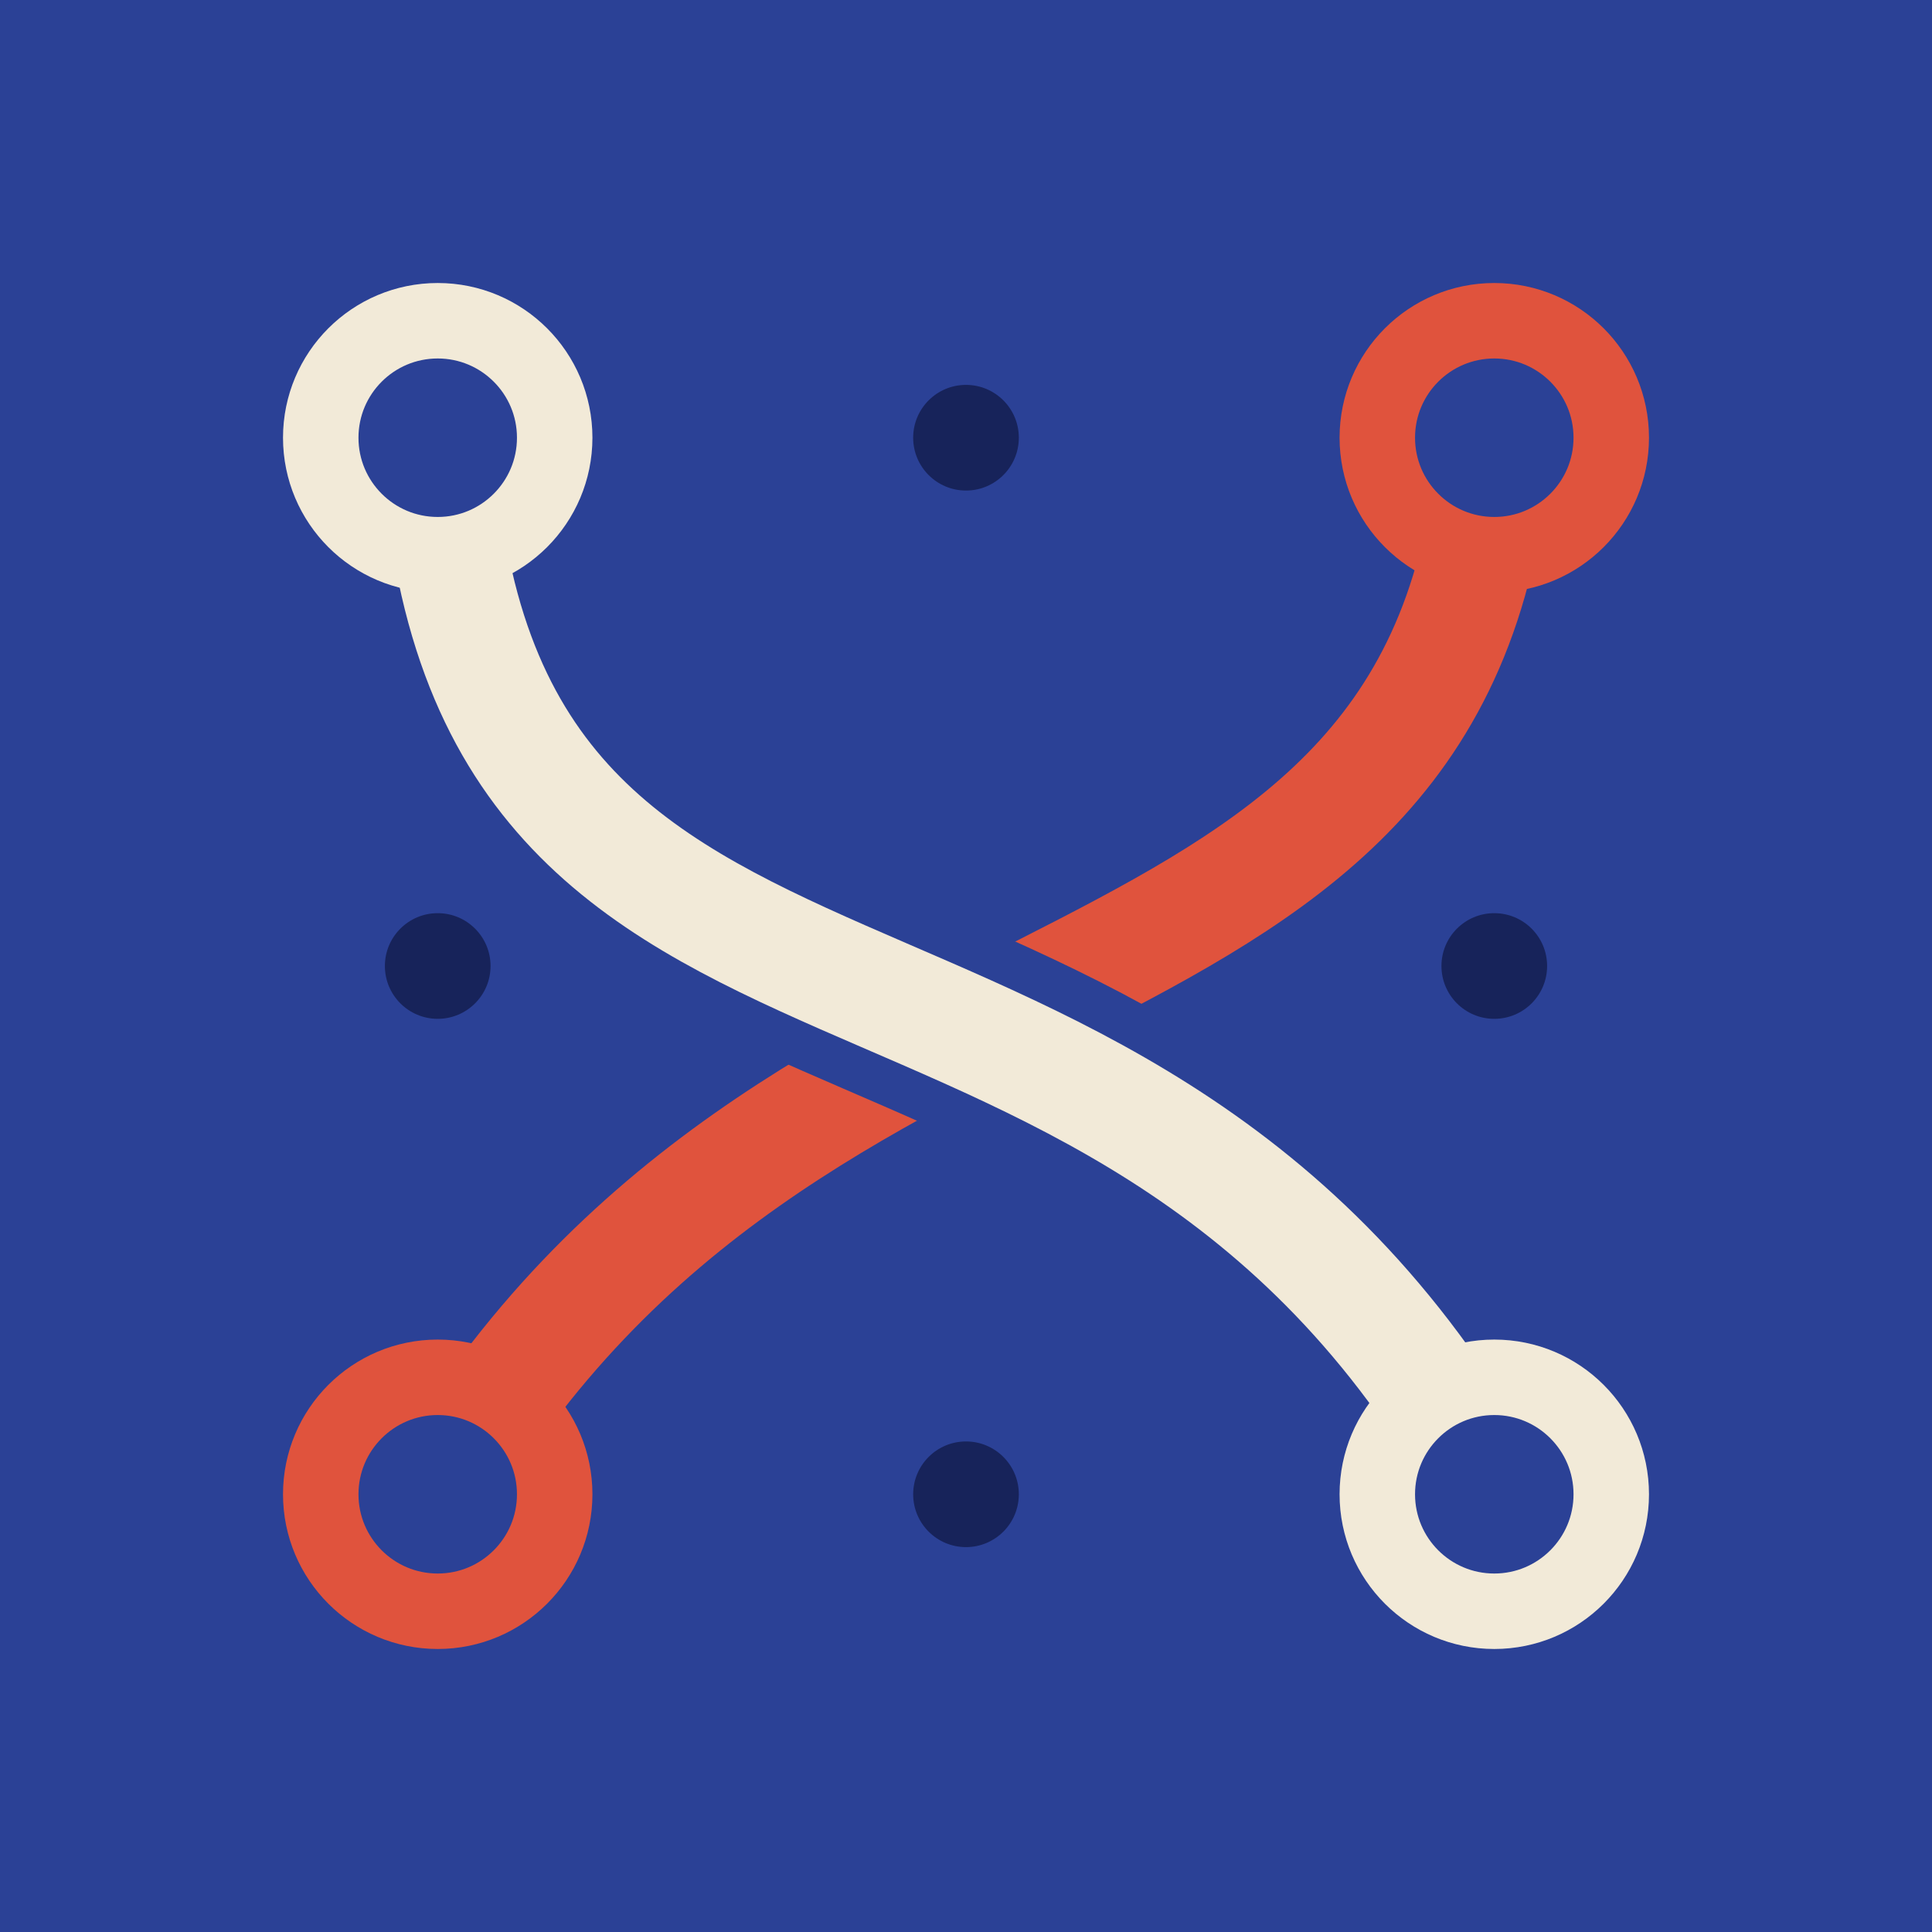
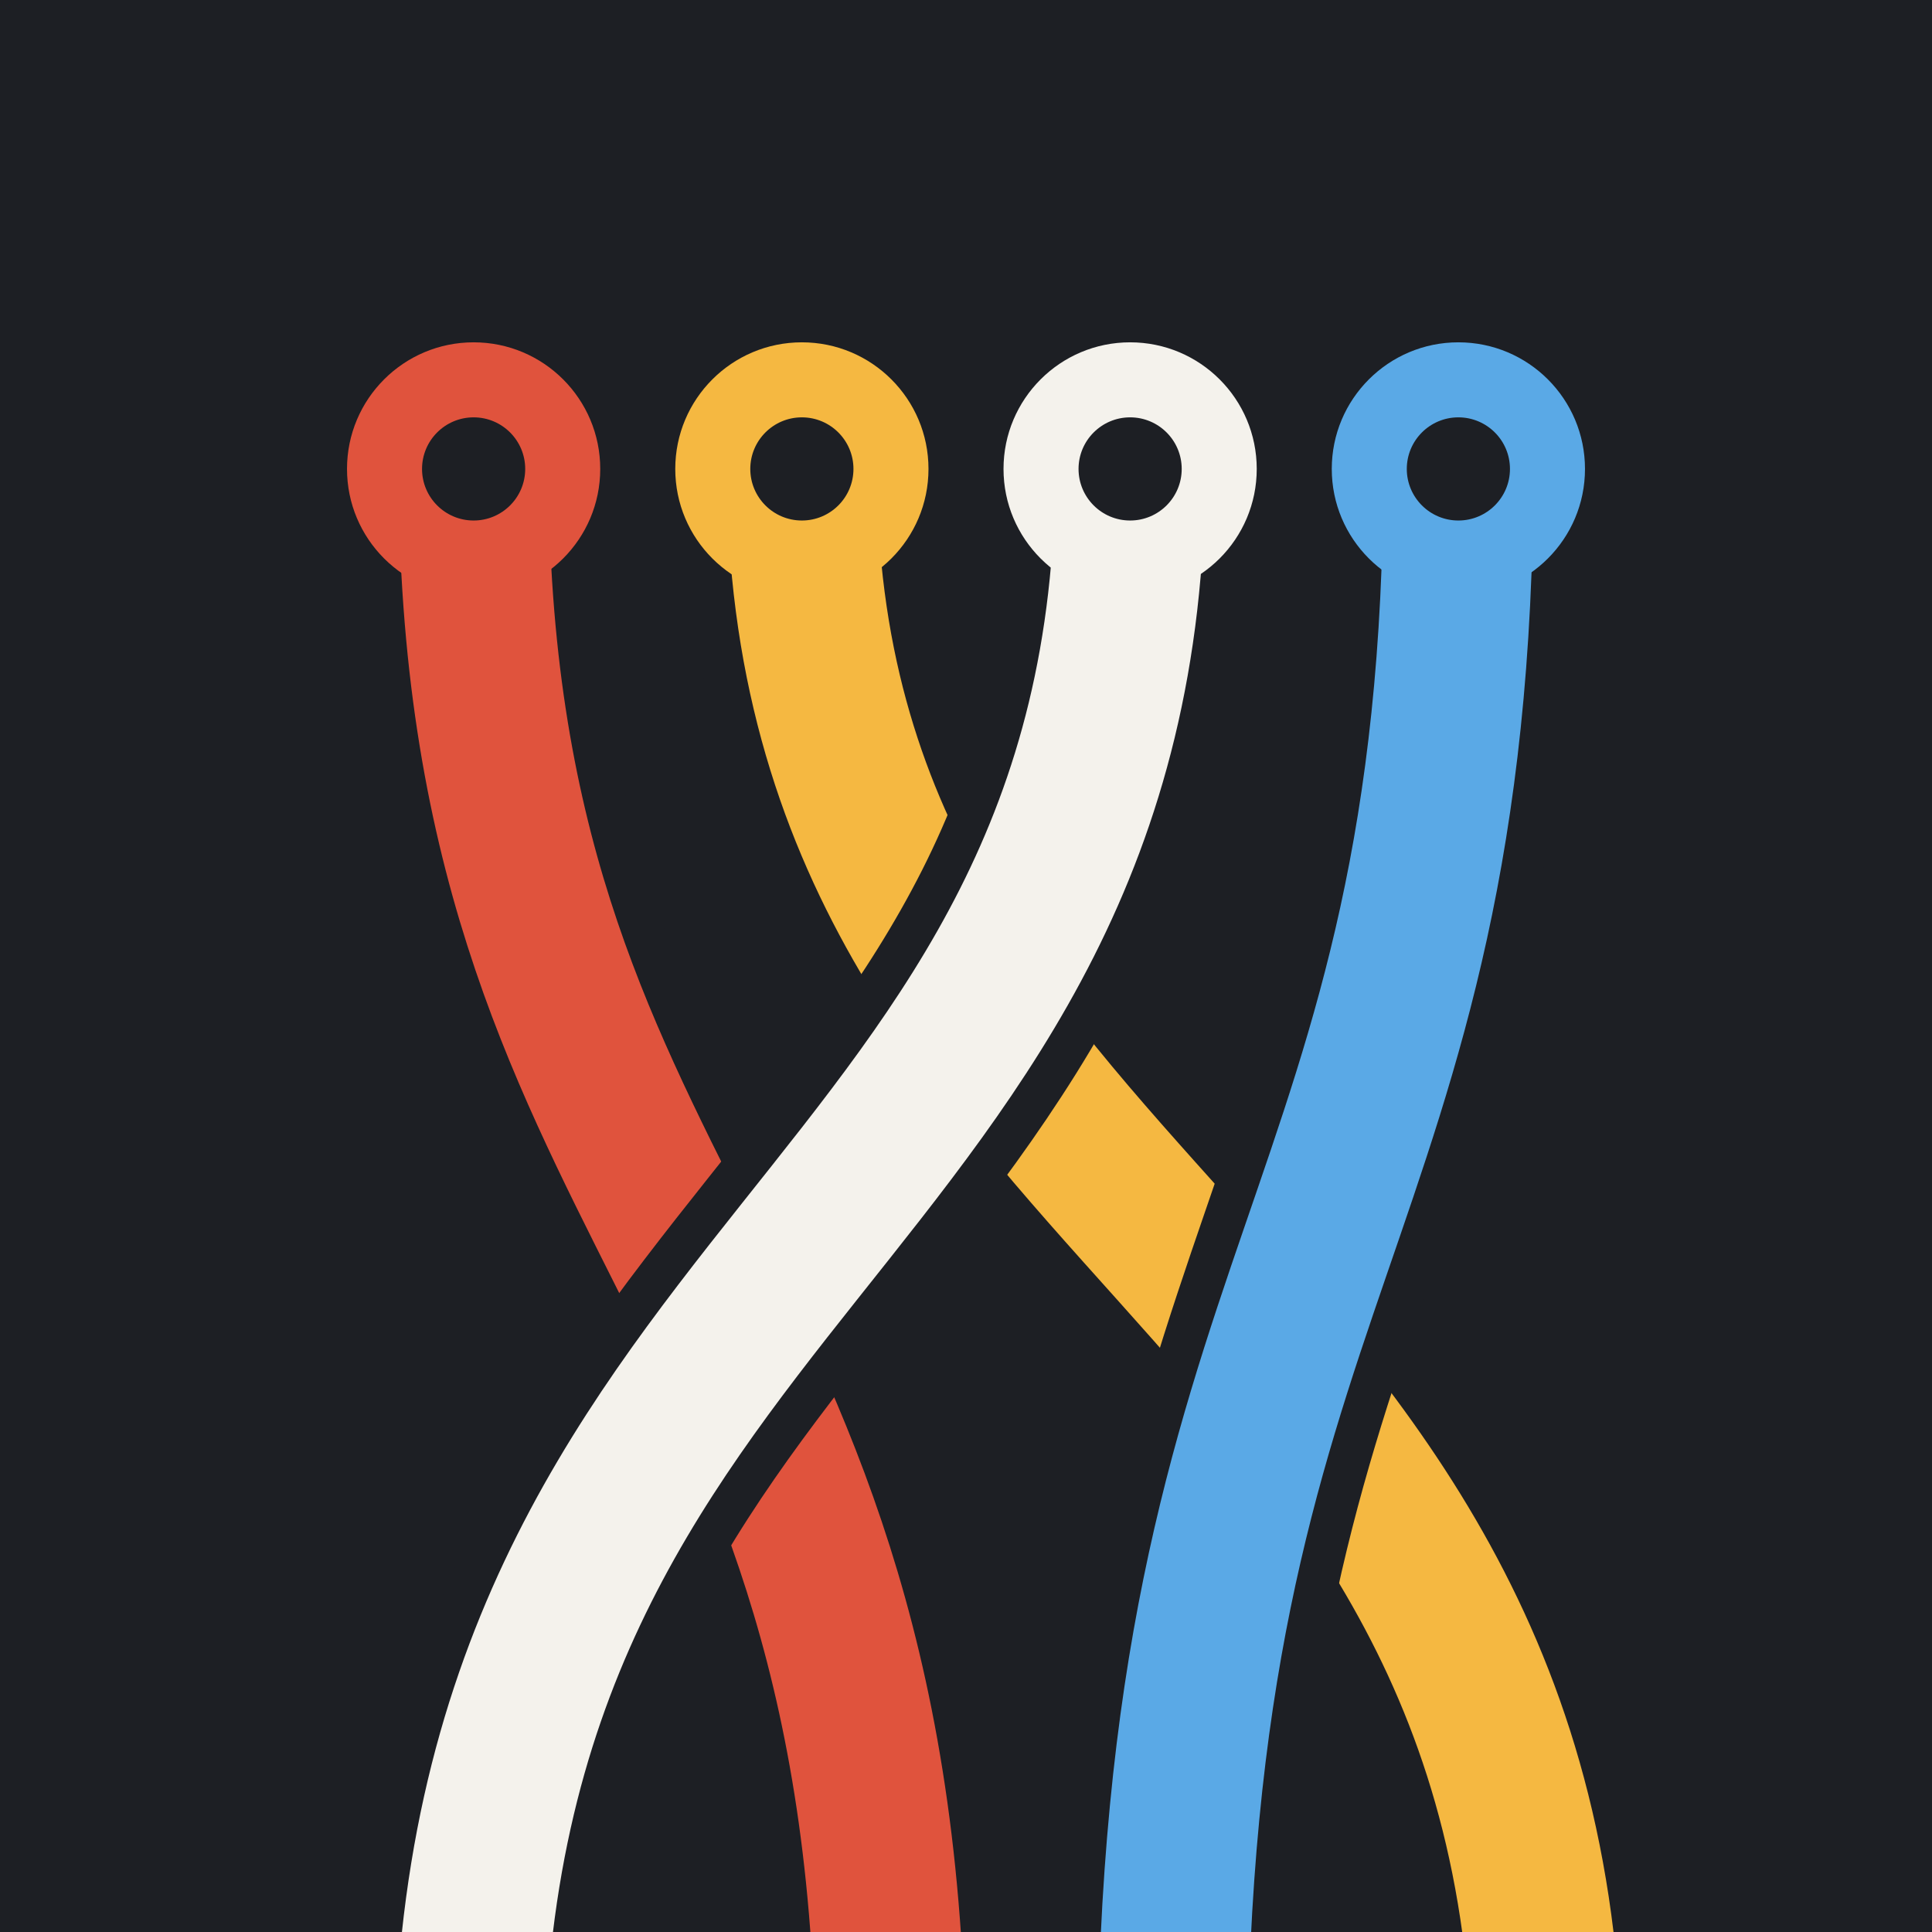
- <svg xmlns="http://www.w3.org/2000/svg" viewBox="0 0 1024 1024">
-   <rect width="1024" height="1024" fill="#2b4196" />
-   <g fill="#17235a">
-     <circle cx="512" cy="232" r="28" />
-     <circle cx="232" cy="512" r="28" />
-     <circle cx="792" cy="512" r="28" />
-     <circle cx="512" cy="792" r="28" />
+ <svg xmlns="http://www.w3.org/2000/svg" viewBox="100 100 824 824">
+   <rect x="100" y="100" width="824" height="824" fill="#1d1f24" />
+   <g fill="none" stroke-linecap="round">
+     <path d="M302 300 C 302 620, 480 640, 480 990" stroke="#1d1f24" stroke-width="100" />
+     <path d="M302 300 C 302 620, 480 640, 480 990" stroke="#e0533d" stroke-width="64" />
+     <path d="M442 300 C 442 620, 760 640, 760 990" stroke="#1d1f24" stroke-width="100" />
+     <path d="M442 300 C 442 620, 760 640, 760 990" stroke="#f5b841" stroke-width="64" />
+     <path d="M582 300 C 582 620, 300 640, 300 990" stroke="#1d1f24" stroke-width="100" />
+     <path d="M582 300 C 582 620, 300 640, 300 990" stroke="#f4f2ec" stroke-width="64" />
+     <path d="M722 300 C 722 620, 600 640, 600 990" stroke="#1d1f24" stroke-width="100" />
+     <path d="M722 300 C 722 620, 600 640, 600 990" stroke="#5aa9e6" stroke-width="64" />
  </g>
-   <g fill="none" stroke-linecap="round">
-     <path d="M792 232 C 770 560, 420 470, 232 792" stroke="#e0533d" stroke-width="60" />
-     <path d="M232 232 C 250 600, 600 440, 792 792" stroke="#2b4196" stroke-width="108" />
-     <path d="M232 232 C 250 600, 600 440, 792 792" stroke="#f2ead8" stroke-width="60" />
-   </g>
-   <g stroke-width="40" fill="#2b4196">
-     <circle cx="232" cy="232" r="62" stroke="#f2ead8" />
-     <circle cx="792" cy="792" r="62" stroke="#f2ead8" />
-     <circle cx="792" cy="232" r="62" stroke="#e0533d" />
-     <circle cx="232" cy="792" r="62" stroke="#e0533d" />
-   </g>
+   <circle cx="302" cy="300" r="54" fill="#e0533d" />
+   <circle cx="302" cy="300" r="22" fill="#1d1f24" />
+   <circle cx="442" cy="300" r="54" fill="#f5b841" />
+   <circle cx="442" cy="300" r="22" fill="#1d1f24" />
+   <circle cx="582" cy="300" r="54" fill="#f4f2ec" />
+   <circle cx="582" cy="300" r="22" fill="#1d1f24" />
+   <circle cx="722" cy="300" r="54" fill="#5aa9e6" />
+   <circle cx="722" cy="300" r="22" fill="#1d1f24" />
</svg>
